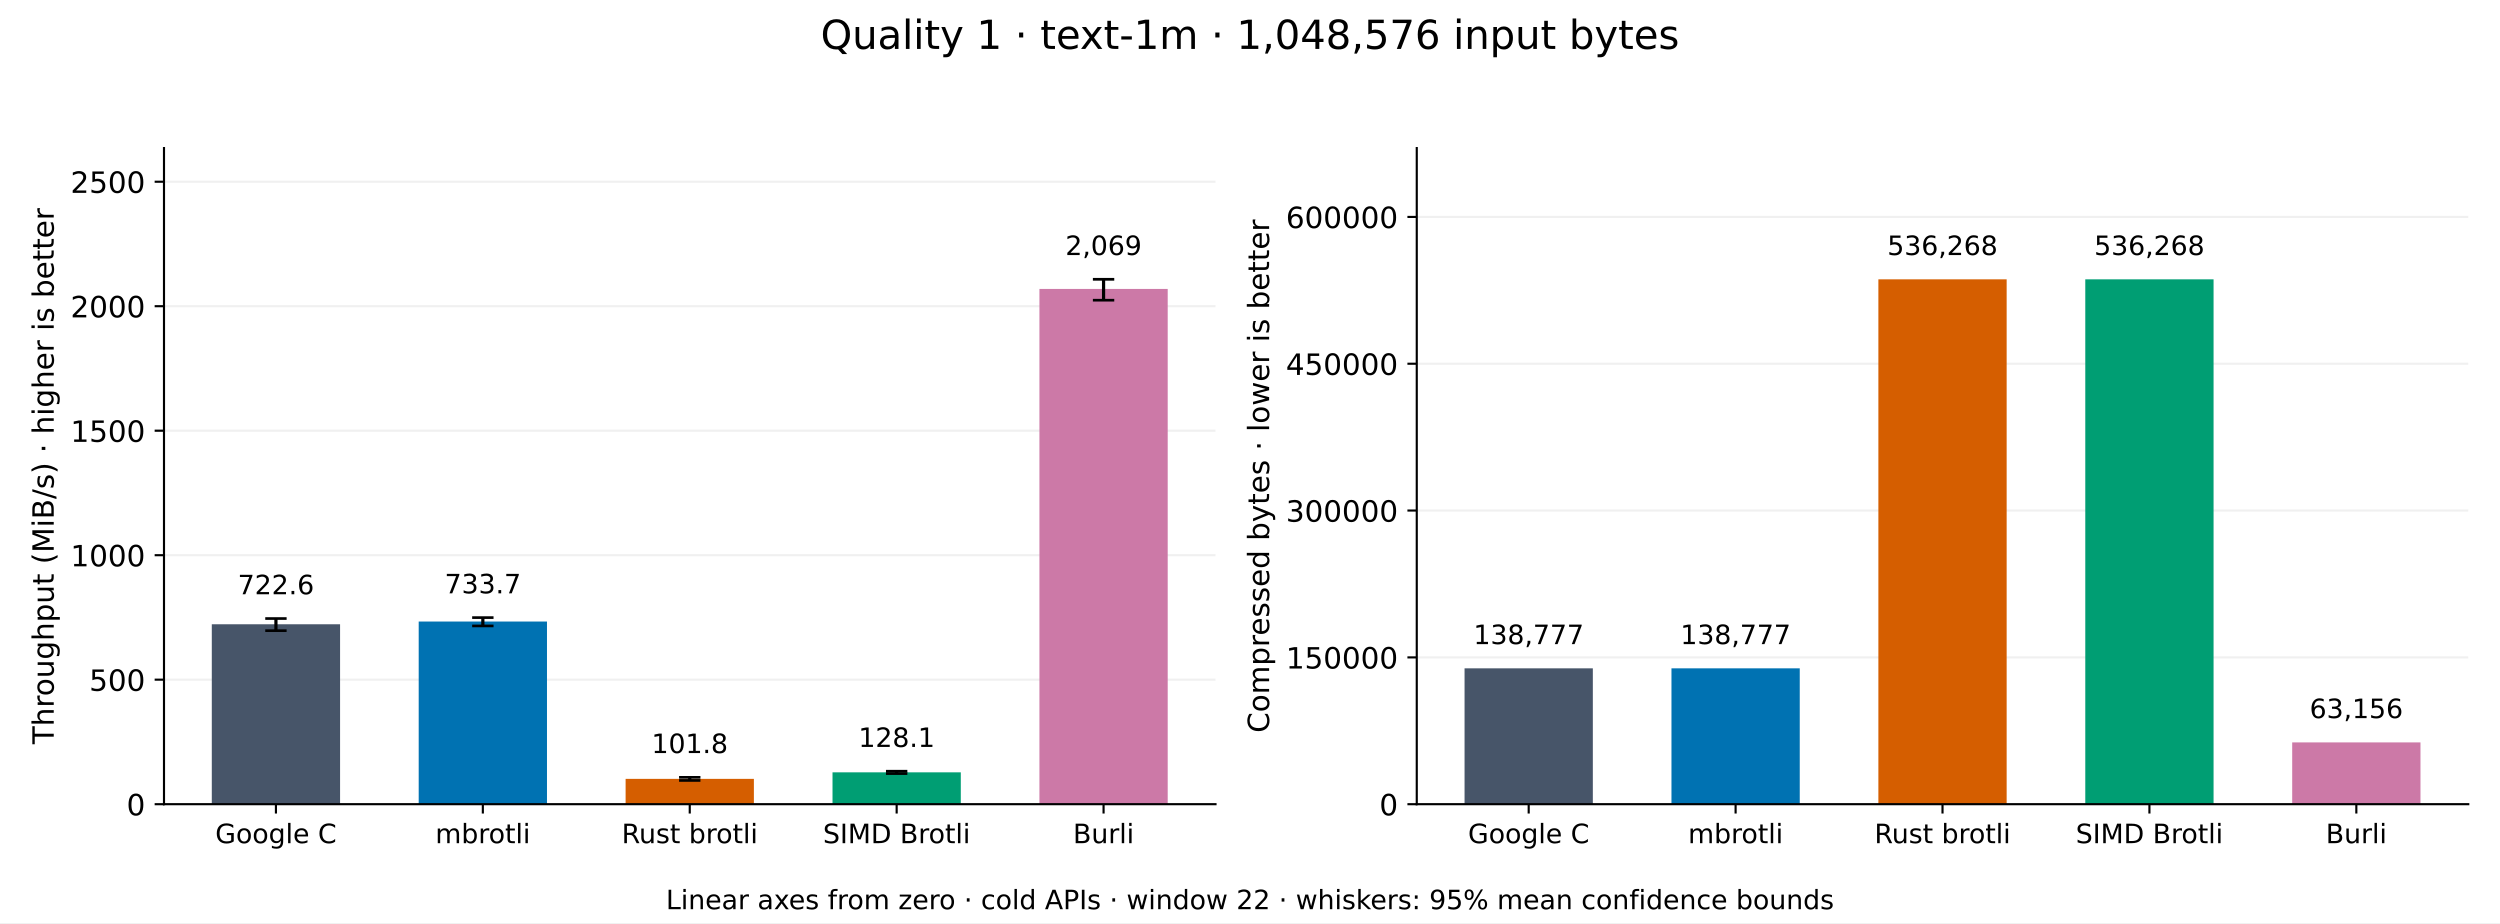
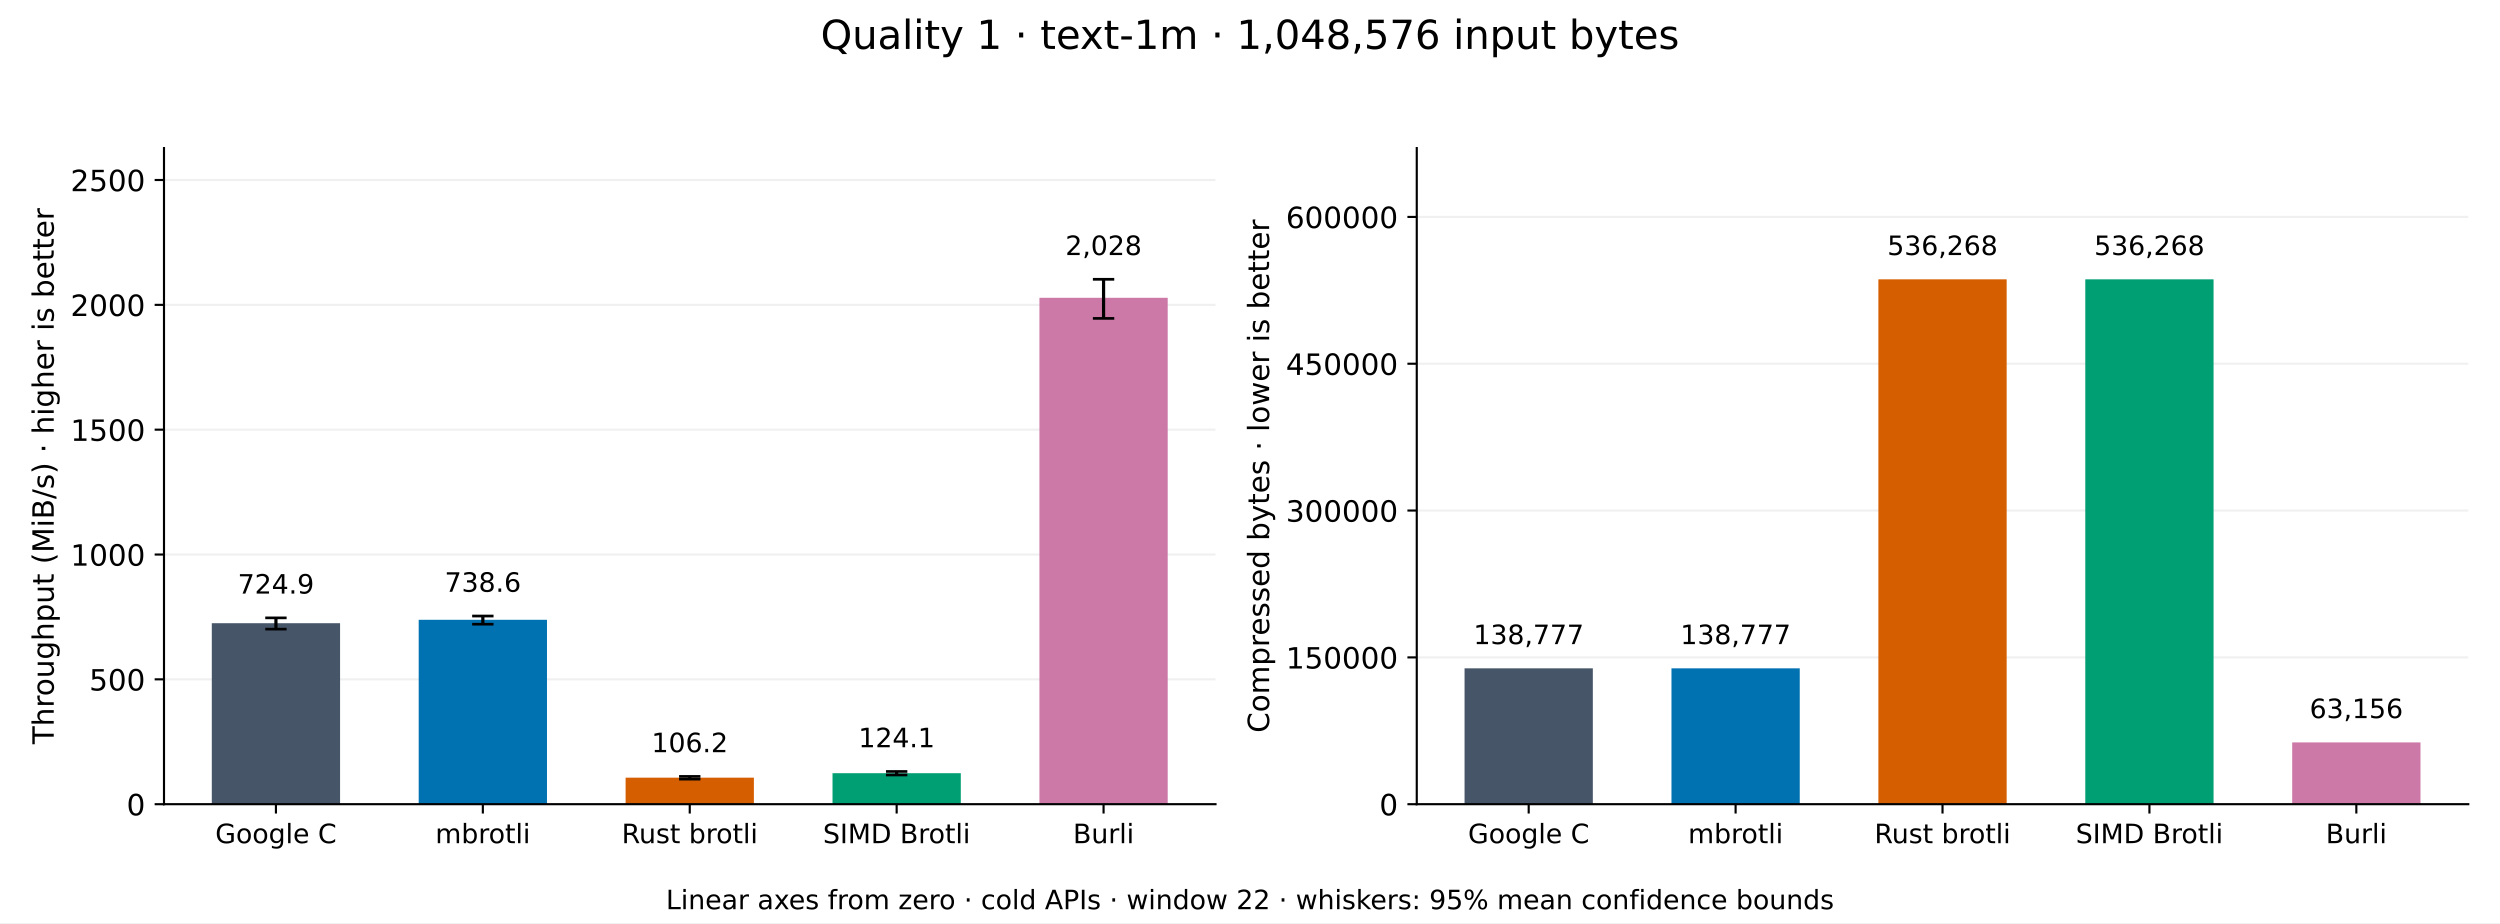
<svg xmlns="http://www.w3.org/2000/svg" xmlns:xlink="http://www.w3.org/1999/xlink" width="936pt" height="345.6pt" viewBox="0 0 936 345.6" version="1.1">
  <defs>
    <style type="text/css">*{stroke-linejoin: round; stroke-linecap: butt}</style>
  </defs>
  <g id="figure_1">
    <g id="patch_1">
      <path d="M 0 345.6 L 936 345.6 L 936 0 L 0 0 z " style="fill: #ffffff" />
    </g>
    <g id="axes_1">
      <g id="patch_2">
        <path d="M 61.4 301.088 L 455.085 301.088 L 455.085 55.44 L 61.4 55.44 z " style="fill: #ffffff" />
      </g>
      <g id="matplotlib.axis_1">
        <g id="xtick_1">
          <g id="line2d_1">
            <defs>
              <path id="m3d63aaa0ea" d="M 0 0 L 0 3.5 " style="stroke: #000000; stroke-width: 0.8" />
            </defs>
            <g>
              <use xlink:href="#m3d63aaa0ea" x="103.309" y="301.088" style="stroke: #000000; stroke-width: 0.8" />
            </g>
          </g>
          <g id="text_1">
            <text style="font-size: 10px; font-family: 'DejaVu Sans', 'Bitstream Vera Sans', 'Computer Modern Sans Serif', 'Lucida Grande', 'Verdana', 'Geneva', 'Lucid', 'Arial', 'Helvetica', 'Avant Garde', sans-serif; text-anchor: middle" x="103.309" y="315.686" transform="rotate(-0 103.3094 315.6864)">Google C</text>
          </g>
        </g>
        <g id="xtick_2">
          <g id="line2d_2">
            <g>
              <use xlink:href="#m3d63aaa0ea" x="180.776" y="301.088" style="stroke: #000000; stroke-width: 0.8" />
            </g>
          </g>
          <g id="text_2">
            <text style="font-size: 10px; font-family: 'DejaVu Sans', 'Bitstream Vera Sans', 'Computer Modern Sans Serif', 'Lucida Grande', 'Verdana', 'Geneva', 'Lucid', 'Arial', 'Helvetica', 'Avant Garde', sans-serif; text-anchor: middle" x="180.776" y="315.686" transform="rotate(-0 180.776 315.6864)">mbrotli</text>
          </g>
        </g>
        <g id="xtick_3">
          <g id="line2d_3">
            <g>
              <use xlink:href="#m3d63aaa0ea" x="258.243" y="301.088" style="stroke: #000000; stroke-width: 0.8" />
            </g>
          </g>
          <g id="text_3">
            <text style="font-size: 10px; font-family: 'DejaVu Sans', 'Bitstream Vera Sans', 'Computer Modern Sans Serif', 'Lucida Grande', 'Verdana', 'Geneva', 'Lucid', 'Arial', 'Helvetica', 'Avant Garde', sans-serif; text-anchor: middle" x="258.243" y="315.686" transform="rotate(-0 258.2425 315.6864)">Rust brotli</text>
          </g>
        </g>
        <g id="xtick_4">
          <g id="line2d_4">
            <g>
              <use xlink:href="#m3d63aaa0ea" x="335.709" y="301.088" style="stroke: #000000; stroke-width: 0.8" />
            </g>
          </g>
          <g id="text_4">
            <text style="font-size: 10px; font-family: 'DejaVu Sans', 'Bitstream Vera Sans', 'Computer Modern Sans Serif', 'Lucida Grande', 'Verdana', 'Geneva', 'Lucid', 'Arial', 'Helvetica', 'Avant Garde', sans-serif; text-anchor: middle" x="335.709" y="315.686" transform="rotate(-0 335.709 315.6864)">SIMD Brotli</text>
          </g>
        </g>
        <g id="xtick_5">
          <g id="line2d_5">
            <g>
              <use xlink:href="#m3d63aaa0ea" x="413.176" y="301.088" style="stroke: #000000; stroke-width: 0.8" />
            </g>
          </g>
          <g id="text_5">
            <text style="font-size: 10px; font-family: 'DejaVu Sans', 'Bitstream Vera Sans', 'Computer Modern Sans Serif', 'Lucida Grande', 'Verdana', 'Geneva', 'Lucid', 'Arial', 'Helvetica', 'Avant Garde', sans-serif; text-anchor: middle" x="413.176" y="315.686" transform="rotate(-0 413.1756 315.6864)">Burli</text>
          </g>
        </g>
      </g>
      <g id="matplotlib.axis_2">
        <g id="ytick_1">
          <g id="line2d_6">
            <path d="M 61.4 301.088 L 455.085 301.088 " clip-path="url(#pcc1e418cbf)" style="fill: none; stroke: #b0b0b0; stroke-opacity: 0.18; stroke-width: 0.8; stroke-linecap: square" />
          </g>
          <g id="line2d_7">
            <defs>
              <path id="mb6c034703b" d="M 0 0 L -3.5 0 " style="stroke: #000000; stroke-width: 0.8" />
            </defs>
            <g>
              <use xlink:href="#mb6c034703b" x="61.4" y="301.088" style="stroke: #000000; stroke-width: 0.8" />
            </g>
          </g>
          <g id="text_6">
            <text style="font-size: 11px; font-family: 'DejaVu Sans', 'Bitstream Vera Sans', 'Computer Modern Sans Serif', 'Lucida Grande', 'Verdana', 'Geneva', 'Lucid', 'Arial', 'Helvetica', 'Avant Garde', sans-serif; text-anchor: end" x="54.4" y="305.267" transform="rotate(-0 54.4 305.2671)">0</text>
          </g>
        </g>
        <g id="ytick_2">
          <g id="line2d_8">
-             <path d="M 61.4 254.477 L 455.085 254.477 " clip-path="url(#pcc1e418cbf)" style="fill: none; stroke: #b0b0b0; stroke-opacity: 0.18; stroke-width: 0.8; stroke-linecap: square" />
+             <path d="M 61.4 254.351 L 455.085 254.351 " clip-path="url(#pcc1e418cbf)" style="fill: none; stroke: #b0b0b0; stroke-opacity: 0.18; stroke-width: 0.8; stroke-linecap: square" />
          </g>
          <g id="line2d_9">
            <g>
-               <use xlink:href="#mb6c034703b" x="61.4" y="254.477" style="stroke: #000000; stroke-width: 0.8" />
+               <use xlink:href="#mb6c034703b" x="61.4" y="254.351" style="stroke: #000000; stroke-width: 0.8" />
            </g>
          </g>
          <g id="text_7">
-             <text style="font-size: 11px; font-family: 'DejaVu Sans', 'Bitstream Vera Sans', 'Computer Modern Sans Serif', 'Lucida Grande', 'Verdana', 'Geneva', 'Lucid', 'Arial', 'Helvetica', 'Avant Garde', sans-serif; text-anchor: end" x="54.4" y="258.656" transform="rotate(-0 54.4 258.6563)">500</text>
+             <text style="font-size: 11px; font-family: 'DejaVu Sans', 'Bitstream Vera Sans', 'Computer Modern Sans Serif', 'Lucida Grande', 'Verdana', 'Geneva', 'Lucid', 'Arial', 'Helvetica', 'Avant Garde', sans-serif; text-anchor: end" x="54.4" y="258.53" transform="rotate(-0 54.4 258.5299)">500</text>
          </g>
        </g>
        <g id="ytick_3">
          <g id="line2d_10">
-             <path d="M 61.4 207.866 L 455.085 207.866 " clip-path="url(#pcc1e418cbf)" style="fill: none; stroke: #b0b0b0; stroke-opacity: 0.18; stroke-width: 0.8; stroke-linecap: square" />
+             <path d="M 61.4 207.614 L 455.085 207.614 " clip-path="url(#pcc1e418cbf)" style="fill: none; stroke: #b0b0b0; stroke-opacity: 0.18; stroke-width: 0.8; stroke-linecap: square" />
          </g>
          <g id="line2d_11">
            <g>
-               <use xlink:href="#mb6c034703b" x="61.4" y="207.866" style="stroke: #000000; stroke-width: 0.8" />
+               <use xlink:href="#mb6c034703b" x="61.4" y="207.614" style="stroke: #000000; stroke-width: 0.8" />
            </g>
          </g>
          <g id="text_8">
-             <text style="font-size: 11px; font-family: 'DejaVu Sans', 'Bitstream Vera Sans', 'Computer Modern Sans Serif', 'Lucida Grande', 'Verdana', 'Geneva', 'Lucid', 'Arial', 'Helvetica', 'Avant Garde', sans-serif; text-anchor: end" x="54.4" y="212.045" transform="rotate(-0 54.4 212.0454)">1000</text>
+             <text style="font-size: 11px; font-family: 'DejaVu Sans', 'Bitstream Vera Sans', 'Computer Modern Sans Serif', 'Lucida Grande', 'Verdana', 'Geneva', 'Lucid', 'Arial', 'Helvetica', 'Avant Garde', sans-serif; text-anchor: end" x="54.4" y="211.793" transform="rotate(-0 54.4 211.7927)">1000</text>
          </g>
        </g>
        <g id="ytick_4">
          <g id="line2d_12">
-             <path d="M 61.4 161.255 L 455.085 161.255 " clip-path="url(#pcc1e418cbf)" style="fill: none; stroke: #b0b0b0; stroke-opacity: 0.18; stroke-width: 0.8; stroke-linecap: square" />
+             <path d="M 61.4 160.876 L 455.085 160.876 " clip-path="url(#pcc1e418cbf)" style="fill: none; stroke: #b0b0b0; stroke-opacity: 0.18; stroke-width: 0.8; stroke-linecap: square" />
          </g>
          <g id="line2d_13">
            <g>
-               <use xlink:href="#mb6c034703b" x="61.4" y="161.255" style="stroke: #000000; stroke-width: 0.8" />
+               <use xlink:href="#mb6c034703b" x="61.4" y="160.876" style="stroke: #000000; stroke-width: 0.8" />
            </g>
          </g>
          <g id="text_9">
-             <text style="font-size: 11px; font-family: 'DejaVu Sans', 'Bitstream Vera Sans', 'Computer Modern Sans Serif', 'Lucida Grande', 'Verdana', 'Geneva', 'Lucid', 'Arial', 'Helvetica', 'Avant Garde', sans-serif; text-anchor: end" x="54.4" y="165.435" transform="rotate(-0 54.4 165.4345)">1500</text>
+             <text style="font-size: 11px; font-family: 'DejaVu Sans', 'Bitstream Vera Sans', 'Computer Modern Sans Serif', 'Lucida Grande', 'Verdana', 'Geneva', 'Lucid', 'Arial', 'Helvetica', 'Avant Garde', sans-serif; text-anchor: end" x="54.4" y="165.055" transform="rotate(-0 54.4 165.0555)">1500</text>
          </g>
        </g>
        <g id="ytick_5">
          <g id="line2d_14">
-             <path d="M 61.4 114.645 L 455.085 114.645 " clip-path="url(#pcc1e418cbf)" style="fill: none; stroke: #b0b0b0; stroke-opacity: 0.18; stroke-width: 0.8; stroke-linecap: square" />
+             <path d="M 61.4 114.139 L 455.085 114.139 " clip-path="url(#pcc1e418cbf)" style="fill: none; stroke: #b0b0b0; stroke-opacity: 0.18; stroke-width: 0.8; stroke-linecap: square" />
          </g>
          <g id="line2d_15">
            <g>
-               <use xlink:href="#mb6c034703b" x="61.4" y="114.645" style="stroke: #000000; stroke-width: 0.8" />
+               <use xlink:href="#mb6c034703b" x="61.4" y="114.139" style="stroke: #000000; stroke-width: 0.8" />
            </g>
          </g>
          <g id="text_10">
-             <text style="font-size: 11px; font-family: 'DejaVu Sans', 'Bitstream Vera Sans', 'Computer Modern Sans Serif', 'Lucida Grande', 'Verdana', 'Geneva', 'Lucid', 'Arial', 'Helvetica', 'Avant Garde', sans-serif; text-anchor: end" x="54.4" y="118.824" transform="rotate(-0 54.4 118.8237)">2000</text>
+             <text style="font-size: 11px; font-family: 'DejaVu Sans', 'Bitstream Vera Sans', 'Computer Modern Sans Serif', 'Lucida Grande', 'Verdana', 'Geneva', 'Lucid', 'Arial', 'Helvetica', 'Avant Garde', sans-serif; text-anchor: end" x="54.4" y="118.318" transform="rotate(-0 54.4 118.3183)">2000</text>
          </g>
        </g>
        <g id="ytick_6">
          <g id="line2d_16">
-             <path d="M 61.4 68.034 L 455.085 68.034 " clip-path="url(#pcc1e418cbf)" style="fill: none; stroke: #b0b0b0; stroke-opacity: 0.18; stroke-width: 0.8; stroke-linecap: square" />
+             <path d="M 61.4 67.402 L 455.085 67.402 " clip-path="url(#pcc1e418cbf)" style="fill: none; stroke: #b0b0b0; stroke-opacity: 0.18; stroke-width: 0.8; stroke-linecap: square" />
          </g>
          <g id="line2d_17">
            <g>
-               <use xlink:href="#mb6c034703b" x="61.4" y="68.034" style="stroke: #000000; stroke-width: 0.8" />
+               <use xlink:href="#mb6c034703b" x="61.4" y="67.402" style="stroke: #000000; stroke-width: 0.8" />
            </g>
          </g>
          <g id="text_11">
-             <text style="font-size: 11px; font-family: 'DejaVu Sans', 'Bitstream Vera Sans', 'Computer Modern Sans Serif', 'Lucida Grande', 'Verdana', 'Geneva', 'Lucid', 'Arial', 'Helvetica', 'Avant Garde', sans-serif; text-anchor: end" x="54.4" y="72.213" transform="rotate(-0 54.4 72.21279)">2500</text>
+             <text style="font-size: 11px; font-family: 'DejaVu Sans', 'Bitstream Vera Sans', 'Computer Modern Sans Serif', 'Lucida Grande', 'Verdana', 'Geneva', 'Lucid', 'Arial', 'Helvetica', 'Avant Garde', sans-serif; text-anchor: end" x="54.4" y="71.581" transform="rotate(-0 54.4 71.58106)">2500</text>
          </g>
        </g>
        <g id="text_12">
          <text style="font-size: 11px; font-family: 'DejaVu Sans', 'Bitstream Vera Sans', 'Computer Modern Sans Serif', 'Lucida Grande', 'Verdana', 'Geneva', 'Lucid', 'Arial', 'Helvetica', 'Avant Garde', sans-serif; text-anchor: middle" x="20.117" y="178.264" transform="rotate(-90 20.11734 178.264)">Throughput (MiB/s) · higher is better</text>
        </g>
      </g>
      <g id="patch_3">
-         <path d="M 79.295 301.088 L 127.324 301.088 L 127.324 233.723 L 79.295 233.723 z " clip-path="url(#pcc1e418cbf)" style="fill: #475569" />
+         <path d="M 79.295 301.088 L 127.324 301.088 L 127.324 233.333 L 79.295 233.333 z " clip-path="url(#pcc1e418cbf)" style="fill: #475569" />
      </g>
      <g id="patch_4">
-         <path d="M 156.761 301.088 L 204.791 301.088 L 204.791 232.69 L 156.761 232.69 z " clip-path="url(#pcc1e418cbf)" style="fill: #0072b2" />
+         <path d="M 156.761 301.088 L 204.791 301.088 L 204.791 232.044 L 156.761 232.044 z " clip-path="url(#pcc1e418cbf)" style="fill: #0072b2" />
      </g>
      <g id="patch_5">
-         <path d="M 234.228 301.088 L 282.257 301.088 L 282.257 291.6 L 234.228 291.6 z " clip-path="url(#pcc1e418cbf)" style="fill: #d55e00" />
+         <path d="M 234.228 301.088 L 282.257 301.088 L 282.257 291.158 L 234.228 291.158 z " clip-path="url(#pcc1e418cbf)" style="fill: #d55e00" />
      </g>
      <g id="patch_6">
-         <path d="M 311.694 301.088 L 359.724 301.088 L 359.724 289.15 L 311.694 289.15 z " clip-path="url(#pcc1e418cbf)" style="fill: #009e73" />
+         <path d="M 311.694 301.088 L 359.724 301.088 L 359.724 289.485 L 311.694 289.485 z " clip-path="url(#pcc1e418cbf)" style="fill: #009e73" />
      </g>
      <g id="patch_7">
-         <path d="M 389.161 301.088 L 437.19 301.088 L 437.19 108.172 L 389.161 108.172 z " clip-path="url(#pcc1e418cbf)" style="fill: #cc79a7" />
+         <path d="M 389.161 301.088 L 437.19 301.088 L 437.19 111.49 L 389.161 111.49 z " clip-path="url(#pcc1e418cbf)" style="fill: #cc79a7" />
      </g>
      <g id="LineCollection_1">
-         <path d="M 103.309 236.111 L 103.309 231.572 " clip-path="url(#pcc1e418cbf)" style="fill: none; stroke: #000000; stroke-width: 1.2" />
-         <path d="M 180.776 234.357 L 180.776 231.234 " clip-path="url(#pcc1e418cbf)" style="fill: none; stroke: #000000; stroke-width: 1.2" />
-         <path d="M 258.243 292.197 L 258.243 291.031 " clip-path="url(#pcc1e418cbf)" style="fill: none; stroke: #000000; stroke-width: 1.2" />
-         <path d="M 335.709 289.624 L 335.709 288.746 " clip-path="url(#pcc1e418cbf)" style="fill: none; stroke: #000000; stroke-width: 1.2" />
-         <path d="M 413.176 112.395 L 413.176 104.57 " clip-path="url(#pcc1e418cbf)" style="fill: none; stroke: #000000; stroke-width: 1.2" />
+         <path d="M 103.309 235.557 L 103.309 231.321 " clip-path="url(#pcc1e418cbf)" style="fill: none; stroke: #000000; stroke-width: 1.2" />
+         <path d="M 180.776 233.693 L 180.776 230.644 " clip-path="url(#pcc1e418cbf)" style="fill: none; stroke: #000000; stroke-width: 1.2" />
+         <path d="M 258.243 291.698 L 258.243 290.694 " clip-path="url(#pcc1e418cbf)" style="fill: none; stroke: #000000; stroke-width: 1.2" />
+         <path d="M 335.709 290.17 L 335.709 288.845 " clip-path="url(#pcc1e418cbf)" style="fill: none; stroke: #000000; stroke-width: 1.2" />
+         <path d="M 413.176 119.212 L 413.176 104.57 " clip-path="url(#pcc1e418cbf)" style="fill: none; stroke: #000000; stroke-width: 1.2" />
      </g>
      <g id="line2d_18">
        <defs>
          <path id="ma4d3aa00d3" d="M 4 0 L -4 -0 " style="stroke: #000000" />
        </defs>
        <g clip-path="url(#pcc1e418cbf)">
-           <use xlink:href="#ma4d3aa00d3" x="103.309" y="236.111" style="fill: #1f77b4; stroke: #000000" />
-           <use xlink:href="#ma4d3aa00d3" x="180.776" y="234.357" style="fill: #1f77b4; stroke: #000000" />
-           <use xlink:href="#ma4d3aa00d3" x="258.243" y="292.197" style="fill: #1f77b4; stroke: #000000" />
-           <use xlink:href="#ma4d3aa00d3" x="335.709" y="289.624" style="fill: #1f77b4; stroke: #000000" />
-           <use xlink:href="#ma4d3aa00d3" x="413.176" y="112.395" style="fill: #1f77b4; stroke: #000000" />
+           <use xlink:href="#ma4d3aa00d3" x="103.309" y="235.557" style="fill: #1f77b4; stroke: #000000" />
+           <use xlink:href="#ma4d3aa00d3" x="180.776" y="233.693" style="fill: #1f77b4; stroke: #000000" />
+           <use xlink:href="#ma4d3aa00d3" x="258.243" y="291.698" style="fill: #1f77b4; stroke: #000000" />
+           <use xlink:href="#ma4d3aa00d3" x="335.709" y="290.17" style="fill: #1f77b4; stroke: #000000" />
+           <use xlink:href="#ma4d3aa00d3" x="413.176" y="119.212" style="fill: #1f77b4; stroke: #000000" />
        </g>
      </g>
      <g id="line2d_19">
        <g clip-path="url(#pcc1e418cbf)">
-           <use xlink:href="#ma4d3aa00d3" x="103.309" y="231.572" style="fill: #1f77b4; stroke: #000000" />
-           <use xlink:href="#ma4d3aa00d3" x="180.776" y="231.234" style="fill: #1f77b4; stroke: #000000" />
-           <use xlink:href="#ma4d3aa00d3" x="258.243" y="291.031" style="fill: #1f77b4; stroke: #000000" />
-           <use xlink:href="#ma4d3aa00d3" x="335.709" y="288.746" style="fill: #1f77b4; stroke: #000000" />
+           <use xlink:href="#ma4d3aa00d3" x="103.309" y="231.321" style="fill: #1f77b4; stroke: #000000" />
+           <use xlink:href="#ma4d3aa00d3" x="180.776" y="230.644" style="fill: #1f77b4; stroke: #000000" />
+           <use xlink:href="#ma4d3aa00d3" x="258.243" y="290.694" style="fill: #1f77b4; stroke: #000000" />
+           <use xlink:href="#ma4d3aa00d3" x="335.709" y="288.845" style="fill: #1f77b4; stroke: #000000" />
          <use xlink:href="#ma4d3aa00d3" x="413.176" y="104.57" style="fill: #1f77b4; stroke: #000000" />
        </g>
      </g>
      <g id="patch_8">
        <path d="M 61.4 301.088 L 61.4 55.44 " style="fill: none; stroke: #000000; stroke-width: 0.8; stroke-linejoin: miter; stroke-linecap: square" />
      </g>
      <g id="patch_9">
        <path d="M 61.4 301.088 L 455.085 301.088 " style="fill: none; stroke: #000000; stroke-width: 0.8; stroke-linejoin: miter; stroke-linecap: square" />
      </g>
      <g id="text_13">
        <g id="patch_10">
-           <path d="M 87.995 225.572 L 118.623 225.572 L 118.623 213.894 L 87.995 213.894 z " style="fill: #ffffff; opacity: 0.9" />
-         </g>
-         <text style="font-size: 10px; font-family: 'DejaVu Sans', 'Bitstream Vera Sans', 'Computer Modern Sans Serif', 'Lucida Grande', 'Verdana', 'Geneva', 'Lucid', 'Arial', 'Helvetica', 'Avant Garde', sans-serif; text-anchor: middle" x="103.309" y="222.492" transform="rotate(-0 103.3094 222.4921)">722.6</text>
+           <path d="M 87.995 225.321 L 118.623 225.321 L 118.623 213.643 L 87.995 213.643 z " style="fill: #ffffff; opacity: 0.9" />
+         </g>
+         <text style="font-size: 10px; font-family: 'DejaVu Sans', 'Bitstream Vera Sans', 'Computer Modern Sans Serif', 'Lucida Grande', 'Verdana', 'Geneva', 'Lucid', 'Arial', 'Helvetica', 'Avant Garde', sans-serif; text-anchor: middle" x="103.309" y="222.242" transform="rotate(-0 103.3094 222.2417)">724.9</text>
      </g>
      <g id="text_14">
        <g id="patch_11">
-           <path d="M 165.462 225.234 L 196.09 225.234 L 196.09 213.556 L 165.462 213.556 z " style="fill: #ffffff; opacity: 0.9" />
-         </g>
-         <text style="font-size: 10px; font-family: 'DejaVu Sans', 'Bitstream Vera Sans', 'Computer Modern Sans Serif', 'Lucida Grande', 'Verdana', 'Geneva', 'Lucid', 'Arial', 'Helvetica', 'Avant Garde', sans-serif; text-anchor: middle" x="180.776" y="222.154" transform="rotate(-0 180.776 222.1541)">733.7</text>
+           <path d="M 165.462 224.644 L 196.09 224.644 L 196.09 212.966 L 165.462 212.966 z " style="fill: #ffffff; opacity: 0.9" />
+         </g>
+         <text style="font-size: 10px; font-family: 'DejaVu Sans', 'Bitstream Vera Sans', 'Computer Modern Sans Serif', 'Lucida Grande', 'Verdana', 'Geneva', 'Lucid', 'Arial', 'Helvetica', 'Avant Garde', sans-serif; text-anchor: middle" x="180.776" y="221.564" transform="rotate(-0 180.776 221.5642)">738.6</text>
      </g>
      <g id="text_15">
        <g id="patch_12">
-           <path d="M 242.928 285.031 L 273.557 285.031 L 273.557 273.353 L 242.928 273.353 z " style="fill: #ffffff; opacity: 0.9" />
-         </g>
-         <text style="font-size: 10px; font-family: 'DejaVu Sans', 'Bitstream Vera Sans', 'Computer Modern Sans Serif', 'Lucida Grande', 'Verdana', 'Geneva', 'Lucid', 'Arial', 'Helvetica', 'Avant Garde', sans-serif; text-anchor: middle" x="258.243" y="281.952" transform="rotate(-0 258.2425 281.9517)">101.8</text>
+           <path d="M 242.928 284.694 L 273.557 284.694 L 273.557 273.016 L 242.928 273.016 z " style="fill: #ffffff; opacity: 0.9" />
+         </g>
+         <text style="font-size: 10px; font-family: 'DejaVu Sans', 'Bitstream Vera Sans', 'Computer Modern Sans Serif', 'Lucida Grande', 'Verdana', 'Geneva', 'Lucid', 'Arial', 'Helvetica', 'Avant Garde', sans-serif; text-anchor: middle" x="258.243" y="281.615" transform="rotate(-0 258.2425 281.6146)">106.2</text>
      </g>
      <g id="text_16">
        <g id="patch_13">
-           <path d="M 320.395 282.746 L 351.023 282.746 L 351.023 271.068 L 320.395 271.068 z " style="fill: #ffffff; opacity: 0.9" />
-         </g>
-         <text style="font-size: 10px; font-family: 'DejaVu Sans', 'Bitstream Vera Sans', 'Computer Modern Sans Serif', 'Lucida Grande', 'Verdana', 'Geneva', 'Lucid', 'Arial', 'Helvetica', 'Avant Garde', sans-serif; text-anchor: middle" x="335.709" y="279.666" transform="rotate(-0 335.709 279.6663)">128.1</text>
+           <path d="M 320.395 282.845 L 351.023 282.845 L 351.023 271.167 L 320.395 271.167 z " style="fill: #ffffff; opacity: 0.9" />
+         </g>
+         <text style="font-size: 10px; font-family: 'DejaVu Sans', 'Bitstream Vera Sans', 'Computer Modern Sans Serif', 'Lucida Grande', 'Verdana', 'Geneva', 'Lucid', 'Arial', 'Helvetica', 'Avant Garde', sans-serif; text-anchor: middle" x="335.709" y="279.765" transform="rotate(-0 335.709 279.7654)">124.1</text>
      </g>
      <g id="text_17">
        <g id="patch_14">
          <path d="M 397.862 98.57 L 428.49 98.57 L 428.49 86.891 L 397.862 86.891 z " style="fill: #ffffff; opacity: 0.9" />
        </g>
-         <text style="font-size: 10px; font-family: 'DejaVu Sans', 'Bitstream Vera Sans', 'Computer Modern Sans Serif', 'Lucida Grande', 'Verdana', 'Geneva', 'Lucid', 'Arial', 'Helvetica', 'Avant Garde', sans-serif; text-anchor: middle" x="413.176" y="95.49" transform="rotate(-0 413.1756 95.48991)">2,069</text>
+         <text style="font-size: 10px; font-family: 'DejaVu Sans', 'Bitstream Vera Sans', 'Computer Modern Sans Serif', 'Lucida Grande', 'Verdana', 'Geneva', 'Lucid', 'Arial', 'Helvetica', 'Avant Garde', sans-serif; text-anchor: middle" x="413.176" y="95.49" transform="rotate(-0 413.1756 95.48991)">2,028</text>
      </g>
    </g>
    <g id="axes_2">
      <g id="patch_15">
        <path d="M 530.435 301.088 L 924.12 301.088 L 924.12 55.44 L 530.435 55.44 z " style="fill: #ffffff" />
      </g>
      <g id="matplotlib.axis_3">
        <g id="xtick_6">
          <g id="line2d_20">
            <g>
              <use xlink:href="#m3d63aaa0ea" x="572.344" y="301.088" style="stroke: #000000; stroke-width: 0.8" />
            </g>
          </g>
          <g id="text_18">
            <text style="font-size: 10px; font-family: 'DejaVu Sans', 'Bitstream Vera Sans', 'Computer Modern Sans Serif', 'Lucida Grande', 'Verdana', 'Geneva', 'Lucid', 'Arial', 'Helvetica', 'Avant Garde', sans-serif; text-anchor: middle" x="572.344" y="315.686" transform="rotate(-0 572.3444 315.6864)">Google C</text>
          </g>
        </g>
        <g id="xtick_7">
          <g id="line2d_21">
            <g>
              <use xlink:href="#m3d63aaa0ea" x="649.811" y="301.088" style="stroke: #000000; stroke-width: 0.8" />
            </g>
          </g>
          <g id="text_19">
            <text style="font-size: 10px; font-family: 'DejaVu Sans', 'Bitstream Vera Sans', 'Computer Modern Sans Serif', 'Lucida Grande', 'Verdana', 'Geneva', 'Lucid', 'Arial', 'Helvetica', 'Avant Garde', sans-serif; text-anchor: middle" x="649.811" y="315.686" transform="rotate(-0 649.811 315.6864)">mbrotli</text>
          </g>
        </g>
        <g id="xtick_8">
          <g id="line2d_22">
            <g>
              <use xlink:href="#m3d63aaa0ea" x="727.278" y="301.088" style="stroke: #000000; stroke-width: 0.8" />
            </g>
          </g>
          <g id="text_20">
            <text style="font-size: 10px; font-family: 'DejaVu Sans', 'Bitstream Vera Sans', 'Computer Modern Sans Serif', 'Lucida Grande', 'Verdana', 'Geneva', 'Lucid', 'Arial', 'Helvetica', 'Avant Garde', sans-serif; text-anchor: middle" x="727.278" y="315.686" transform="rotate(-0 727.2775 315.6864)">Rust brotli</text>
          </g>
        </g>
        <g id="xtick_9">
          <g id="line2d_23">
            <g>
              <use xlink:href="#m3d63aaa0ea" x="804.744" y="301.088" style="stroke: #000000; stroke-width: 0.8" />
            </g>
          </g>
          <g id="text_21">
            <text style="font-size: 10px; font-family: 'DejaVu Sans', 'Bitstream Vera Sans', 'Computer Modern Sans Serif', 'Lucida Grande', 'Verdana', 'Geneva', 'Lucid', 'Arial', 'Helvetica', 'Avant Garde', sans-serif; text-anchor: middle" x="804.744" y="315.686" transform="rotate(-0 804.744 315.6864)">SIMD Brotli</text>
          </g>
        </g>
        <g id="xtick_10">
          <g id="line2d_24">
            <g>
              <use xlink:href="#m3d63aaa0ea" x="882.211" y="301.088" style="stroke: #000000; stroke-width: 0.8" />
            </g>
          </g>
          <g id="text_22">
            <text style="font-size: 10px; font-family: 'DejaVu Sans', 'Bitstream Vera Sans', 'Computer Modern Sans Serif', 'Lucida Grande', 'Verdana', 'Geneva', 'Lucid', 'Arial', 'Helvetica', 'Avant Garde', sans-serif; text-anchor: middle" x="882.211" y="315.686" transform="rotate(-0 882.2106 315.6864)">Burli</text>
          </g>
        </g>
      </g>
      <g id="matplotlib.axis_4">
        <g id="ytick_7">
          <g id="line2d_25">
            <path d="M 530.435 301.088 L 924.12 301.088 " clip-path="url(#pe91b26eef3)" style="fill: none; stroke: #b0b0b0; stroke-opacity: 0.18; stroke-width: 0.8; stroke-linecap: square" />
          </g>
          <g id="line2d_26">
            <g>
              <use xlink:href="#mb6c034703b" x="530.435" y="301.088" style="stroke: #000000; stroke-width: 0.8" />
            </g>
          </g>
          <g id="text_23">
            <text style="font-size: 11px; font-family: 'DejaVu Sans', 'Bitstream Vera Sans', 'Computer Modern Sans Serif', 'Lucida Grande', 'Verdana', 'Geneva', 'Lucid', 'Arial', 'Helvetica', 'Avant Garde', sans-serif; text-anchor: end" x="523.435" y="305.267" transform="rotate(-0 523.435 305.2671)">0</text>
          </g>
        </g>
        <g id="ytick_8">
          <g id="line2d_27">
            <path d="M 530.435 246.12 L 924.12 246.12 " clip-path="url(#pe91b26eef3)" style="fill: none; stroke: #b0b0b0; stroke-opacity: 0.18; stroke-width: 0.8; stroke-linecap: square" />
          </g>
          <g id="line2d_28">
            <g>
              <use xlink:href="#mb6c034703b" x="530.435" y="246.12" style="stroke: #000000; stroke-width: 0.8" />
            </g>
          </g>
          <g id="text_24">
            <text style="font-size: 11px; font-family: 'DejaVu Sans', 'Bitstream Vera Sans', 'Computer Modern Sans Serif', 'Lucida Grande', 'Verdana', 'Geneva', 'Lucid', 'Arial', 'Helvetica', 'Avant Garde', sans-serif; text-anchor: end" x="523.435" y="250.299" transform="rotate(-0 523.435 250.2988)">150000</text>
          </g>
        </g>
        <g id="ytick_9">
          <g id="line2d_29">
            <path d="M 530.435 191.151 L 924.12 191.151 " clip-path="url(#pe91b26eef3)" style="fill: none; stroke: #b0b0b0; stroke-opacity: 0.18; stroke-width: 0.8; stroke-linecap: square" />
          </g>
          <g id="line2d_30">
            <g>
              <use xlink:href="#mb6c034703b" x="530.435" y="191.151" style="stroke: #000000; stroke-width: 0.8" />
            </g>
          </g>
          <g id="text_25">
            <text style="font-size: 11px; font-family: 'DejaVu Sans', 'Bitstream Vera Sans', 'Computer Modern Sans Serif', 'Lucida Grande', 'Verdana', 'Geneva', 'Lucid', 'Arial', 'Helvetica', 'Avant Garde', sans-serif; text-anchor: end" x="523.435" y="195.33" transform="rotate(-0 523.435 195.3305)">300000</text>
          </g>
        </g>
        <g id="ytick_10">
          <g id="line2d_31">
            <path d="M 530.435 136.183 L 924.12 136.183 " clip-path="url(#pe91b26eef3)" style="fill: none; stroke: #b0b0b0; stroke-opacity: 0.18; stroke-width: 0.8; stroke-linecap: square" />
          </g>
          <g id="line2d_32">
            <g>
              <use xlink:href="#mb6c034703b" x="530.435" y="136.183" style="stroke: #000000; stroke-width: 0.8" />
            </g>
          </g>
          <g id="text_26">
            <text style="font-size: 11px; font-family: 'DejaVu Sans', 'Bitstream Vera Sans', 'Computer Modern Sans Serif', 'Lucida Grande', 'Verdana', 'Geneva', 'Lucid', 'Arial', 'Helvetica', 'Avant Garde', sans-serif; text-anchor: end" x="523.435" y="140.362" transform="rotate(-0 523.435 140.3621)">450000</text>
          </g>
        </g>
        <g id="ytick_11">
          <g id="line2d_33">
            <path d="M 530.435 81.215 L 924.12 81.215 " clip-path="url(#pe91b26eef3)" style="fill: none; stroke: #b0b0b0; stroke-opacity: 0.18; stroke-width: 0.8; stroke-linecap: square" />
          </g>
          <g id="line2d_34">
            <g>
              <use xlink:href="#mb6c034703b" x="530.435" y="81.215" style="stroke: #000000; stroke-width: 0.8" />
            </g>
          </g>
          <g id="text_27">
            <text style="font-size: 11px; font-family: 'DejaVu Sans', 'Bitstream Vera Sans', 'Computer Modern Sans Serif', 'Lucida Grande', 'Verdana', 'Geneva', 'Lucid', 'Arial', 'Helvetica', 'Avant Garde', sans-serif; text-anchor: end" x="523.435" y="85.394" transform="rotate(-0 523.435 85.39379)">600000</text>
          </g>
        </g>
        <g id="text_28">
          <text style="font-size: 11px; font-family: 'DejaVu Sans', 'Bitstream Vera Sans', 'Computer Modern Sans Serif', 'Lucida Grande', 'Verdana', 'Geneva', 'Lucid', 'Arial', 'Helvetica', 'Avant Garde', sans-serif; text-anchor: middle" x="475.155" y="178.264" transform="rotate(-90 475.1548 178.264)">Compressed bytes · lower is better</text>
        </g>
      </g>
      <g id="patch_16">
        <path d="M 548.33 301.088 L 596.359 301.088 L 596.359 250.232 L 548.33 250.232 z " clip-path="url(#pe91b26eef3)" style="fill: #475569" />
      </g>
      <g id="patch_17">
        <path d="M 625.796 301.088 L 673.826 301.088 L 673.826 250.232 L 625.796 250.232 z " clip-path="url(#pe91b26eef3)" style="fill: #0072b2" />
      </g>
      <g id="patch_18">
        <path d="M 703.263 301.088 L 751.292 301.088 L 751.292 104.57 L 703.263 104.57 z " clip-path="url(#pe91b26eef3)" style="fill: #d55e00" />
      </g>
      <g id="patch_19">
        <path d="M 780.729 301.088 L 828.759 301.088 L 828.759 104.57 L 780.729 104.57 z " clip-path="url(#pe91b26eef3)" style="fill: #009e73" />
      </g>
      <g id="patch_20">
        <path d="M 858.196 301.088 L 906.225 301.088 L 906.225 277.944 L 858.196 277.944 z " clip-path="url(#pe91b26eef3)" style="fill: #cc79a7" />
      </g>
      <g id="patch_21">
        <path d="M 530.435 301.088 L 530.435 55.44 " style="fill: none; stroke: #000000; stroke-width: 0.8; stroke-linejoin: miter; stroke-linecap: square" />
      </g>
      <g id="patch_22">
        <path d="M 530.435 301.088 L 924.12 301.088 " style="fill: none; stroke: #000000; stroke-width: 0.8; stroke-linejoin: miter; stroke-linecap: square" />
      </g>
      <g id="text_29">
        <g id="patch_23">
          <path d="M 550.668 244.232 L 594.021 244.232 L 594.021 232.554 L 550.668 232.554 z " style="fill: #ffffff; opacity: 0.9" />
        </g>
        <text style="font-size: 10px; font-family: 'DejaVu Sans', 'Bitstream Vera Sans', 'Computer Modern Sans Serif', 'Lucida Grande', 'Verdana', 'Geneva', 'Lucid', 'Arial', 'Helvetica', 'Avant Garde', sans-serif; text-anchor: middle" x="572.344" y="241.153" transform="rotate(-0 572.3444 241.1527)">138,777</text>
      </g>
      <g id="text_30">
        <g id="patch_24">
          <path d="M 628.134 244.232 L 671.488 244.232 L 671.488 232.554 L 628.134 232.554 z " style="fill: #ffffff; opacity: 0.9" />
        </g>
        <text style="font-size: 10px; font-family: 'DejaVu Sans', 'Bitstream Vera Sans', 'Computer Modern Sans Serif', 'Lucida Grande', 'Verdana', 'Geneva', 'Lucid', 'Arial', 'Helvetica', 'Avant Garde', sans-serif; text-anchor: middle" x="649.811" y="241.153" transform="rotate(-0 649.811 241.1527)">138,777</text>
      </g>
      <g id="text_31">
        <g id="patch_25">
          <path d="M 705.601 98.57 L 748.954 98.57 L 748.954 86.891 L 705.601 86.891 z " style="fill: #ffffff; opacity: 0.9" />
        </g>
        <text style="font-size: 10px; font-family: 'DejaVu Sans', 'Bitstream Vera Sans', 'Computer Modern Sans Serif', 'Lucida Grande', 'Verdana', 'Geneva', 'Lucid', 'Arial', 'Helvetica', 'Avant Garde', sans-serif; text-anchor: middle" x="727.278" y="95.49" transform="rotate(-0 727.2775 95.48991)">536,268</text>
      </g>
      <g id="text_32">
        <g id="patch_26">
          <path d="M 783.067 98.57 L 826.421 98.57 L 826.421 86.891 L 783.067 86.891 z " style="fill: #ffffff; opacity: 0.9" />
        </g>
        <text style="font-size: 10px; font-family: 'DejaVu Sans', 'Bitstream Vera Sans', 'Computer Modern Sans Serif', 'Lucida Grande', 'Verdana', 'Geneva', 'Lucid', 'Arial', 'Helvetica', 'Avant Garde', sans-serif; text-anchor: middle" x="804.744" y="95.49" transform="rotate(-0 804.744 95.48991)">536,268</text>
      </g>
      <g id="text_33">
        <g id="patch_27">
          <path d="M 863.715 271.944 L 900.706 271.944 L 900.706 260.266 L 863.715 260.266 z " style="fill: #ffffff; opacity: 0.9" />
        </g>
        <text style="font-size: 10px; font-family: 'DejaVu Sans', 'Bitstream Vera Sans', 'Computer Modern Sans Serif', 'Lucida Grande', 'Verdana', 'Geneva', 'Lucid', 'Arial', 'Helvetica', 'Avant Garde', sans-serif; text-anchor: middle" x="882.211" y="268.864" transform="rotate(-0 882.2106 268.8644)">63,156</text>
      </g>
    </g>
    <g id="text_34">
      <text style="font-size: 15px; font-family: 'DejaVu Sans', 'Bitstream Vera Sans', 'Computer Modern Sans Serif', 'Lucida Grande', 'Verdana', 'Geneva', 'Lucid', 'Arial', 'Helvetica', 'Avant Garde', sans-serif; text-anchor: middle" x="468" y="18.31" transform="rotate(-0 468 18.30966)">Quality 1 · text-1m · 1,048,576 input bytes</text>
    </g>
    <g id="text_35">
      <text style="font-size: 10px; font-family: 'DejaVu Sans', 'Bitstream Vera Sans', 'Computer Modern Sans Serif', 'Lucida Grande', 'Verdana', 'Geneva', 'Lucid', 'Arial', 'Helvetica', 'Avant Garde', sans-serif; text-anchor: middle" x="468" y="340.416" transform="rotate(-0 468 340.416)">Linear axes from zero · cold APIs · window 22 · whiskers: 95% mean confidence bounds</text>
    </g>
  </g>
  <defs>
    <clipPath id="pcc1e418cbf">
      <rect x="61.4" y="55.44" width="393.685" height="245.648" />
    </clipPath>
    <clipPath id="pe91b26eef3">
      <rect x="530.435" y="55.44" width="393.685" height="245.648" />
    </clipPath>
  </defs>
</svg>
